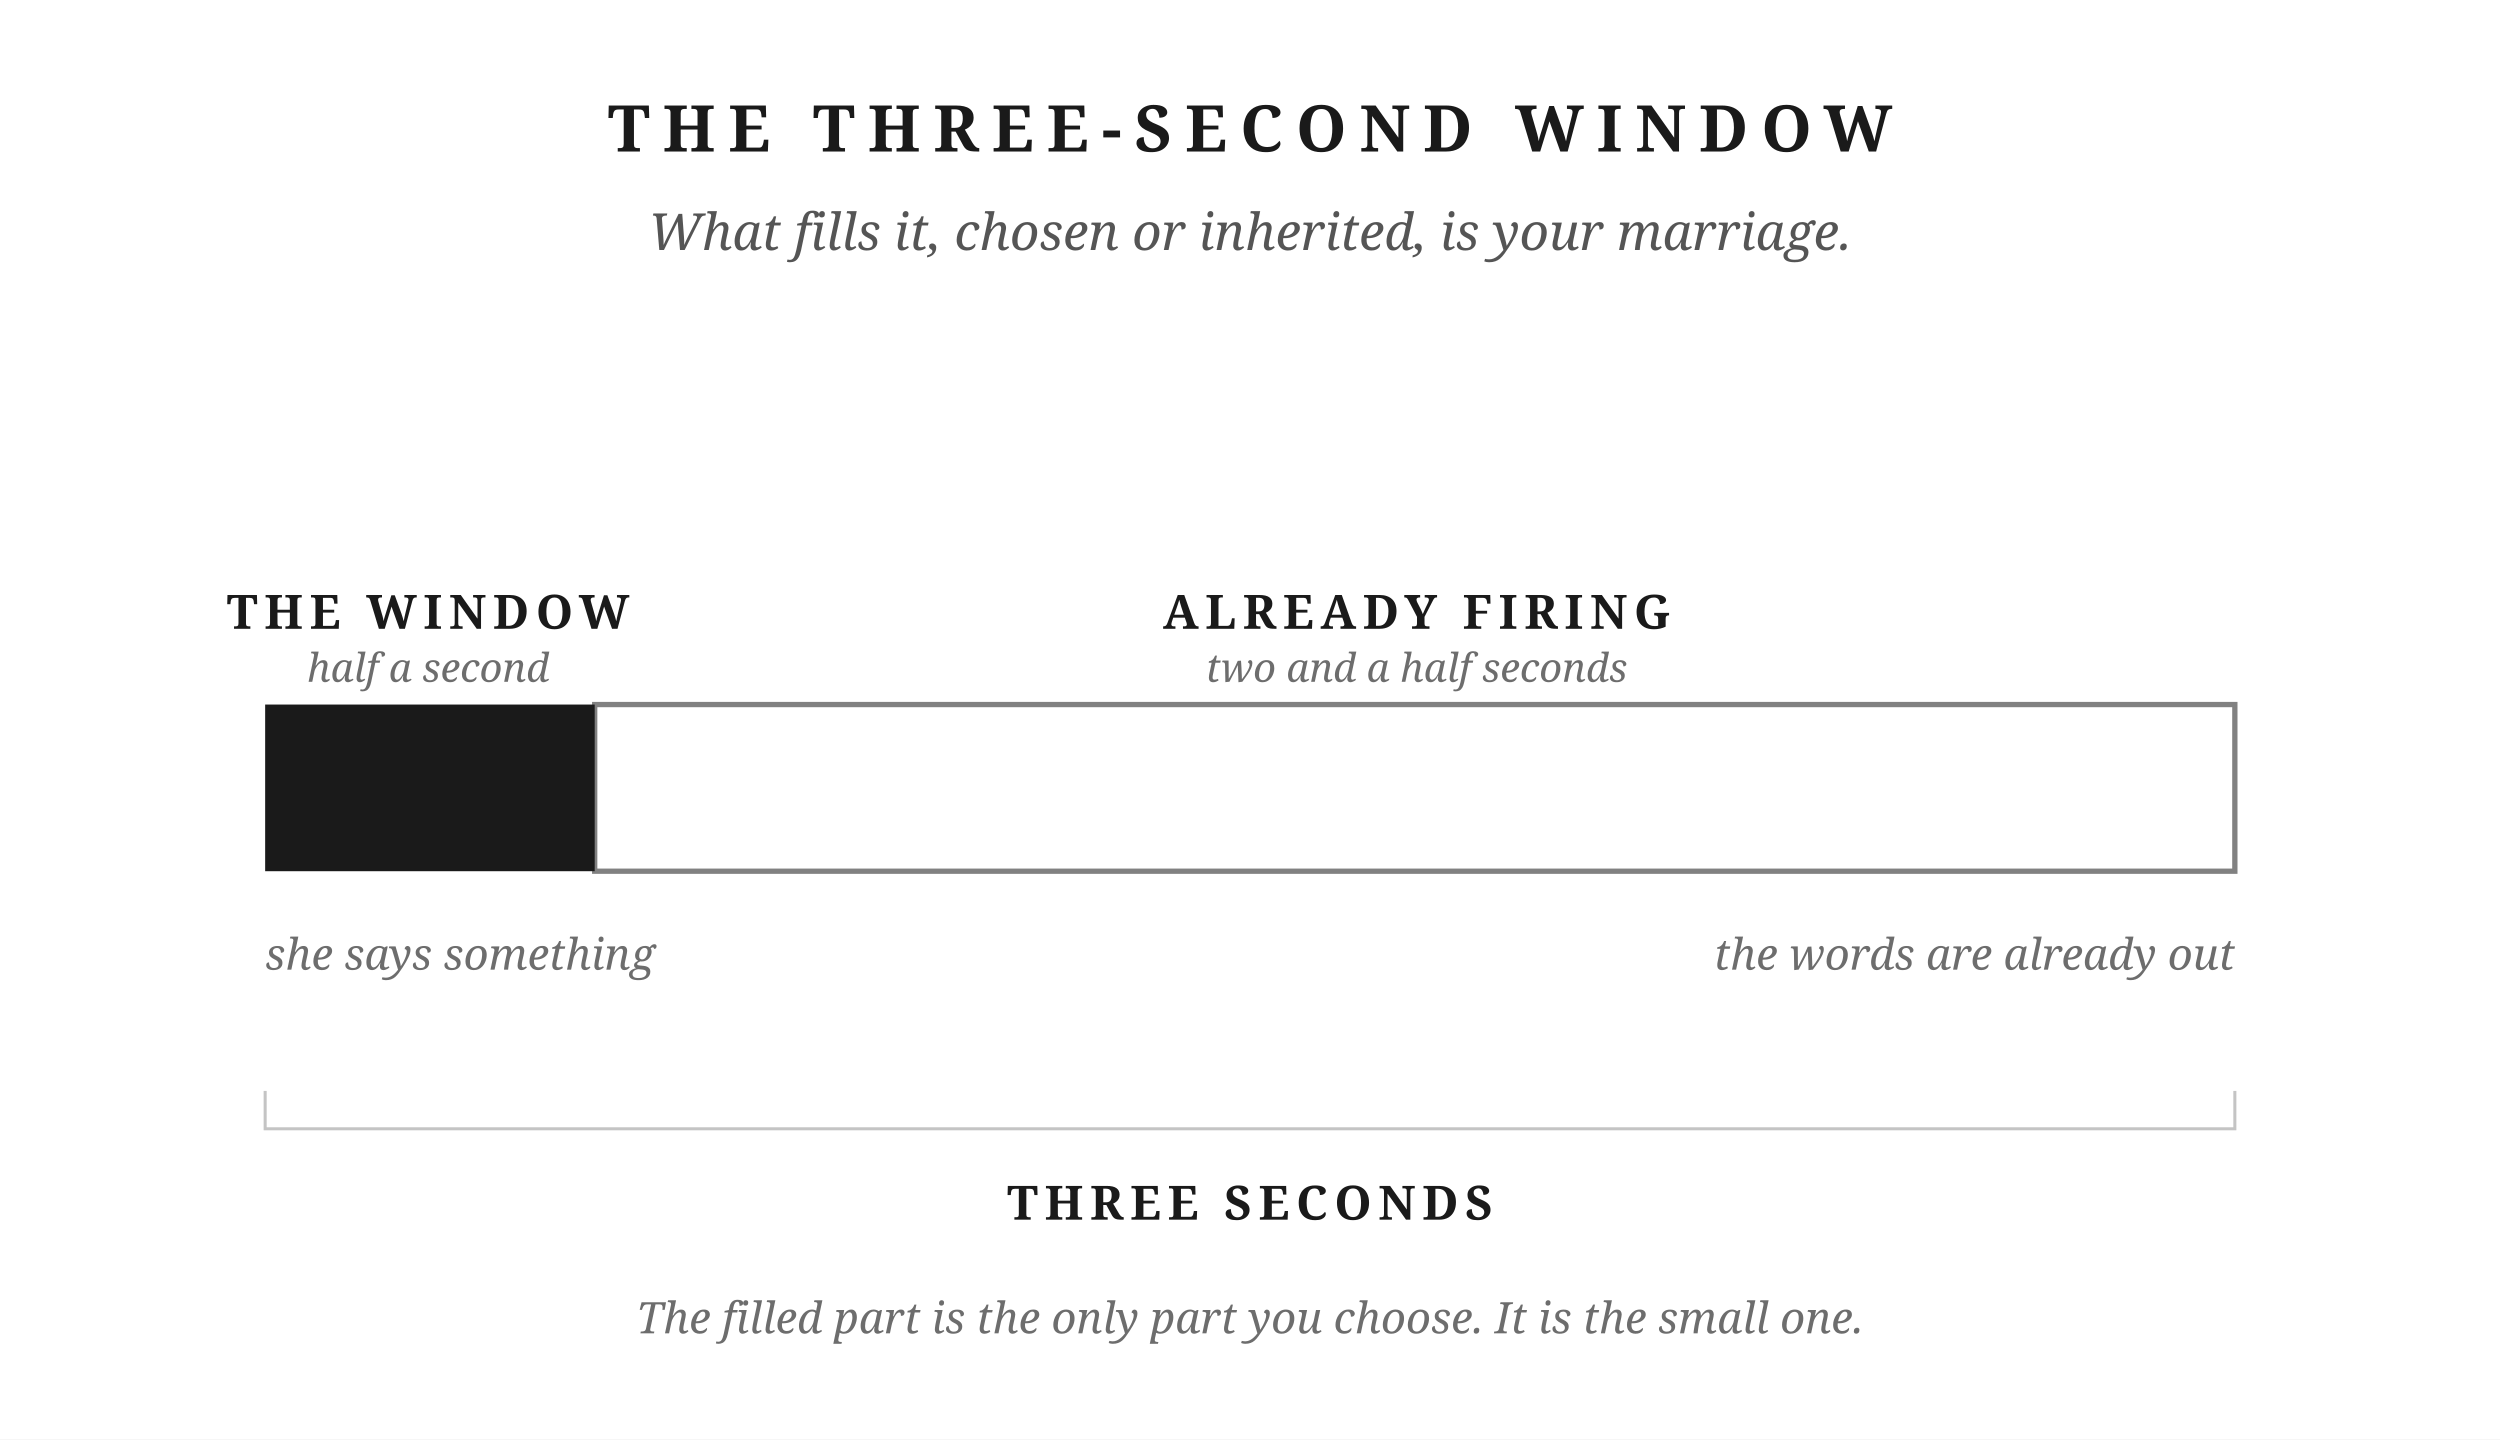
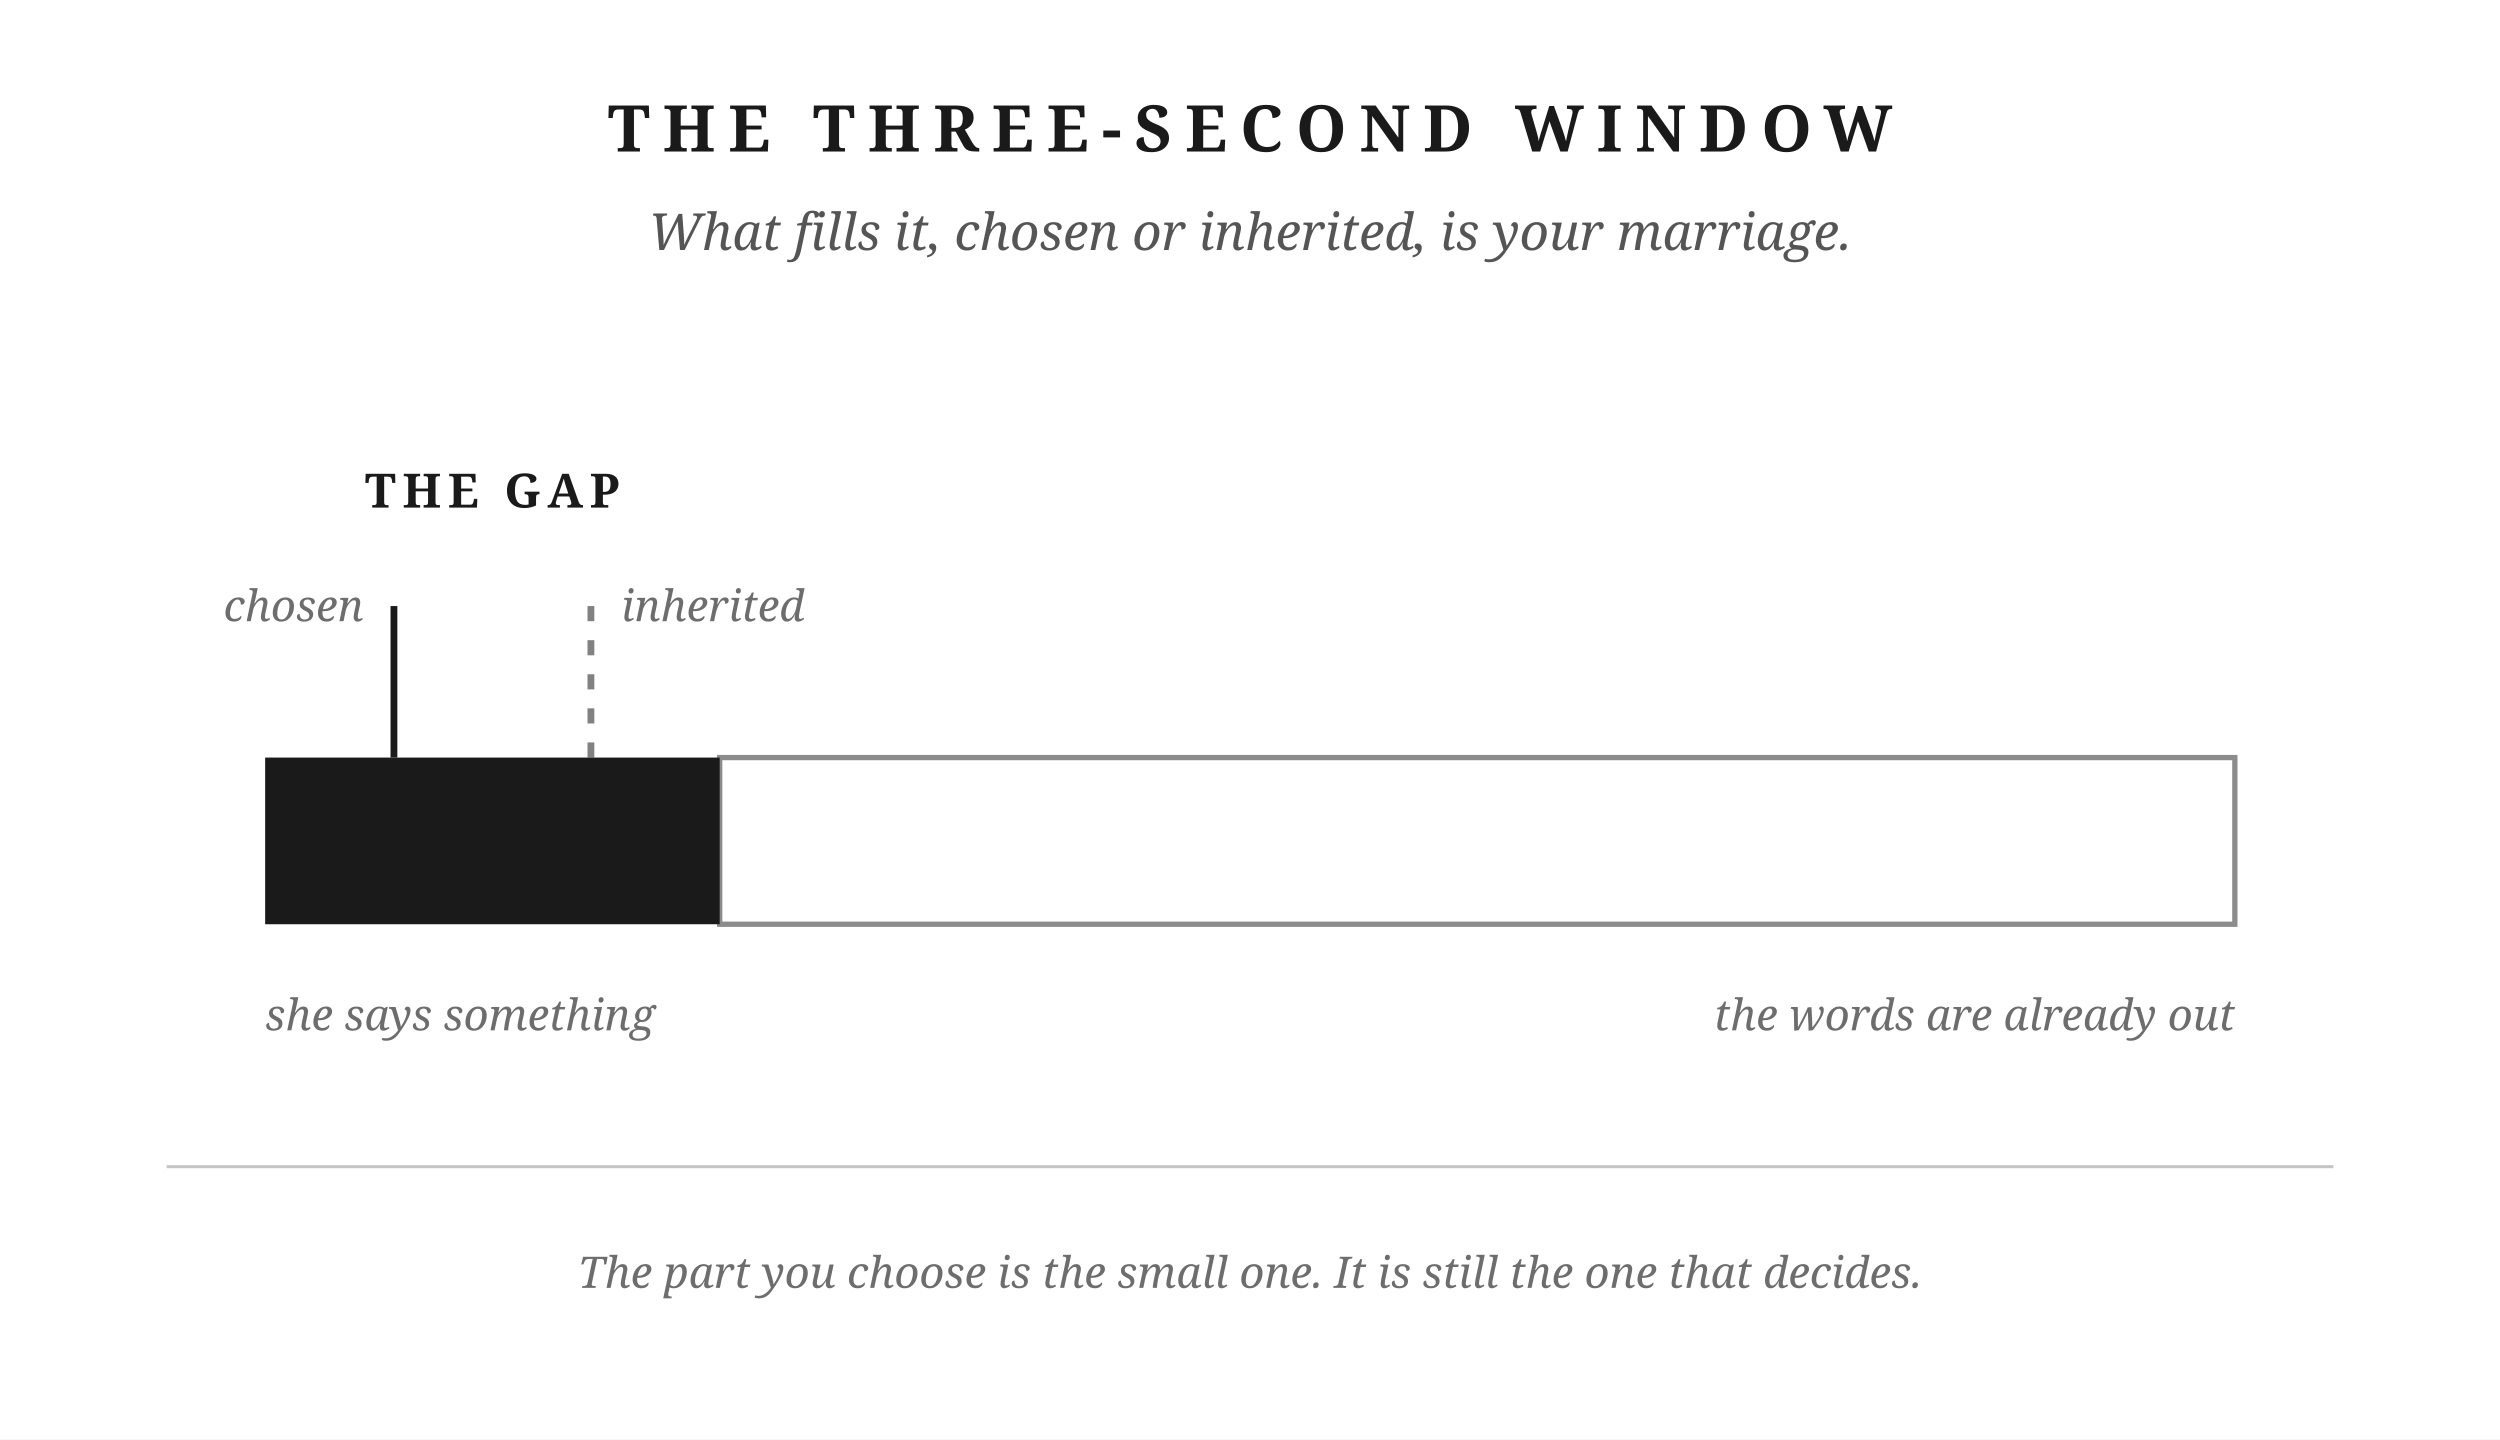
<svg xmlns="http://www.w3.org/2000/svg" viewBox="0 0 660 380" style="color:#1a1a1a" role="img" aria-label="The Three-Second Window">
  <style>
    .ttl{font:600 17px Georgia,serif;letter-spacing:.20em;text-anchor:middle}
    .sub{font:italic 13.5px Georgia,serif;text-anchor:middle;opacity:.74}
-     .el{font:600 15px Georgia,serif;letter-spacing:.18em;text-anchor:middle}
-     .ql{font:italic 12px Georgia,serif;text-anchor:middle;opacity:.7}
-     .bd{font:12.5px Georgia,serif;text-anchor:middle;opacity:.88}
    .lbl{font:600 12.5px Georgia,serif;letter-spacing:.14em;text-anchor:middle}
-     .cap{font:italic 11.5px Georgia,serif;text-anchor:middle;opacity:.64}
-     .frm{font:600 13px Georgia,serif;letter-spacing:.10em;text-anchor:middle}
+     .capm{font:italic 11.5px Georgia,serif;text-anchor:middle;opacity:.64}
+     .capl{font:italic 11.5px Georgia,serif;text-anchor:start;opacity:.64}
+     .capr{font:italic 11.5px Georgia,serif;text-anchor:end;opacity:.64}
    .rule{stroke:currentColor;stroke-width:.8;opacity:.26}
-     .ln{stroke:currentColor;stroke-width:1.5}
+     .ln{stroke:currentColor;stroke-width:1.8}
  </style>
  <rect x="0" y="0" width="660" height="380" fill="#ffffff" />
  <g fill="currentColor">
    <text class="ttl" x="330" y="40">THE THREE-SECOND WINDOW</text>
    <text class="sub" x="330" y="66">What fills it, chosen or inherited, is your marriage.</text>
  </g>
+   <g class="ln" fill="none" stroke-linecap="butt">
+     <path d="M104 160v40" />
+   </g>
+   <g fill="none" stroke="currentColor" stroke-width="1.8" stroke-dasharray="4 5" opacity=".55">
+     <path d="M156 160v40" />
+   </g>
  <g stroke="currentColor" fill="none" stroke-width="1.4">
-     <rect x="70" y="186" width="87" height="44" fill="currentColor" stroke="none" />
-     <rect x="157" y="186" width="433" height="44" opacity=".55" />
+     <rect x="70" y="200" width="120" height="44" fill="currentColor" stroke="none" />
+     <rect x="190" y="200" width="400" height="44" opacity=".5" />
  </g>
  <g fill="currentColor">
-     <text class="lbl" x="113" y="166">THE WINDOW</text>
-     <text class="cap" x="113" y="180" style="font-size:10.5px">half a second</text>
-     <text class="lbl" x="374" y="166">ALREADY FIRING</text>
-     <text class="cap" x="374" y="180" style="font-size:10.5px">two and a half seconds</text>
-     <text class="cap" x="70" y="256" style="text-anchor:start">she says something</text>
-     <text class="cap" x="590" y="256" style="text-anchor:end">the words are already out</text>
+     <text class="lbl" x="130" y="134">THE GAP</text>
+     <text class="capr" x="96" y="164">chosen</text>
+     <text class="capl" x="164" y="164">inherited</text>
+     <text class="capl" x="70" y="272">she says something</text>
+     <text class="capr" x="590" y="272">the words are already out</text>
  </g>
  <g class="rule" fill="none">
-     <path d="M70 288v10h520v-10" />
+     <path d="M44 308h572" />
  </g>
  <g fill="currentColor">
-     <text class="lbl" x="330" y="322">THREE SECONDS</text>
-     <text class="cap" x="330" y="352">The filled part is the only part you choose. It is the small one.</text>
+     <text class="capm" x="330" y="340">The part you choose is the small one. It is still the one that decides.</text>
  </g>
</svg>
